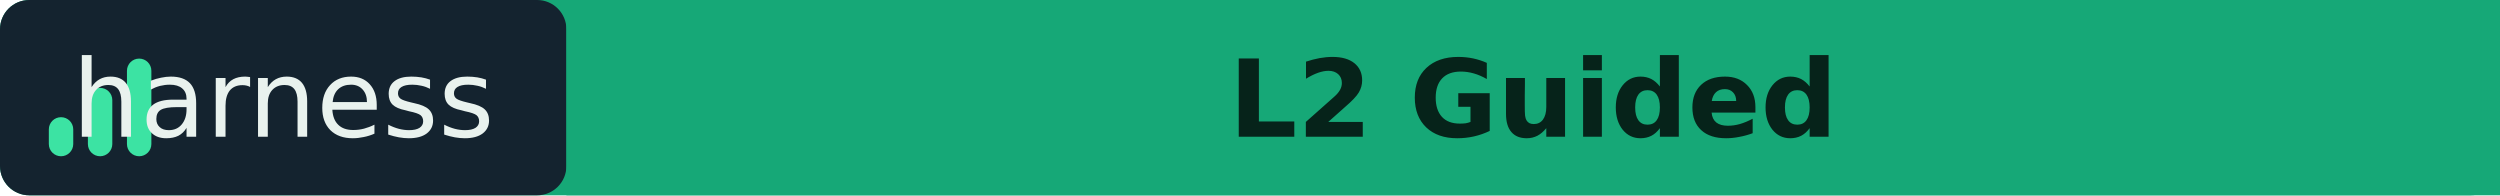
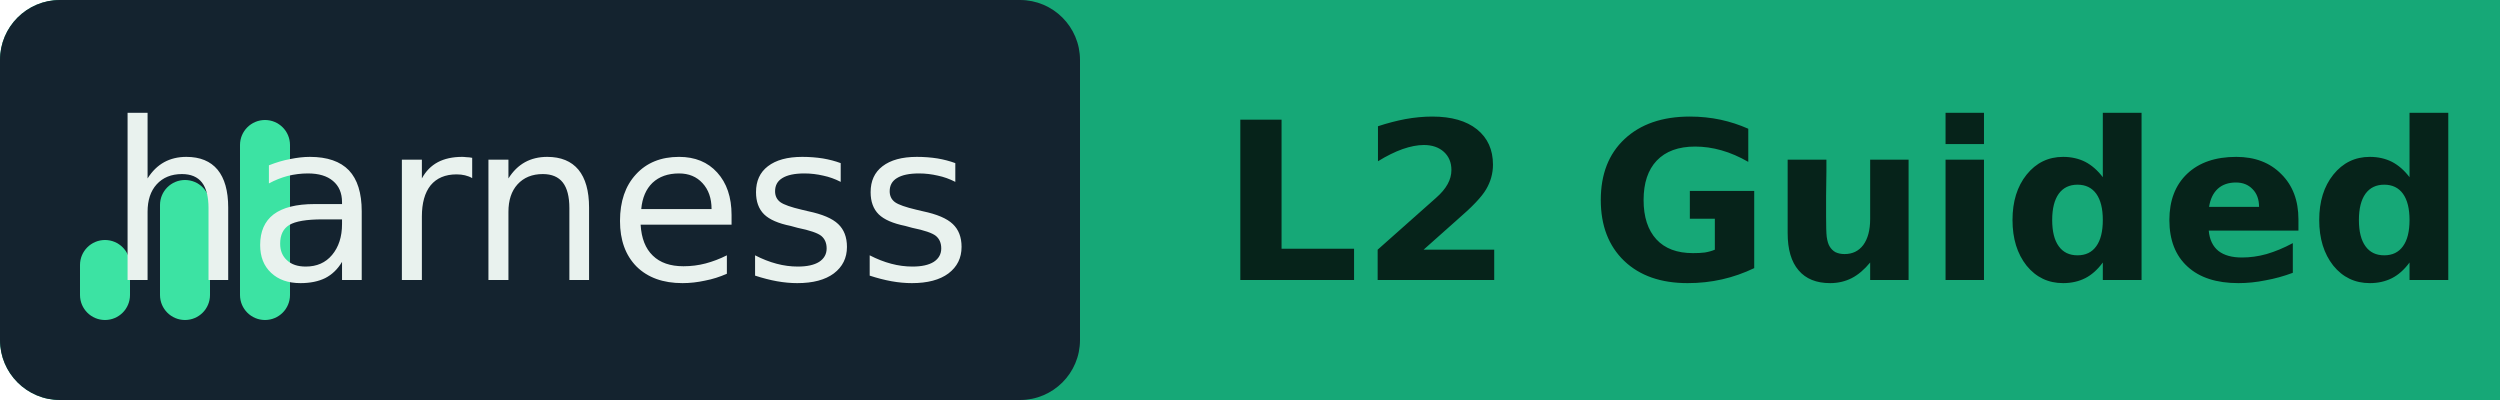
- <svg xmlns="http://www.w3.org/2000/svg" width="256" height="20" viewBox="0 0 256 20" fill="none" role="img" aria-label="Harness Score L2 Guided">
-   <defs>
-     <linearGradient id="hs-fill" x1="0" y1="0" x2="0" y2="1">
-       <stop offset="0" stop-color="#3ce3a3" />
-       <stop offset="1" stop-color="#16a877" />
-     </linearGradient>
-   </defs>
-   <rect width="256" height="20" rx="3" fill="#16a877" />
-   <rect width="58" height="20" rx="3" fill="#14232f" />
-   <rect x="58" width="198" height="20" fill="#16a877" />
+ <svg xmlns="http://www.w3.org/2000/svg" width="125" height="20" viewBox="0 0 125 20" fill="none" role="img" aria-label="Harness Score L2 Guided">
+   <rect width="125" height="20" rx="3" fill="#16a877" />
+   <rect width="54" height="20" rx="3" fill="#14232f" />
+   <rect x="54" width="71" height="20" fill="#16a877" />
  <g fill="#3ce3a3">
-     <rect x="5" y="12" width="2.5" height="4" rx="1.25" />
-     <rect x="9" y="9" width="2.5" height="7" rx="1.25" />
-     <rect x="13" y="6" width="2.5" height="10" rx="1.25" />
+     <rect x="4" y="12" width="2.5" height="4" rx="1.25" />
+     <rect x="8" y="9" width="2.5" height="7" rx="1.25" />
+     <rect x="12" y="6" width="2.5" height="10" rx="1.25" />
  </g>
-   <text x="29" y="14" font-family="Verdana,Geneva,DejaVu Sans,sans-serif" font-size="11" font-weight="400" fill="#e9f2ee" text-anchor="middle">harness</text>
-   <text x="157" y="14" font-family="Verdana,Geneva,DejaVu Sans,sans-serif" font-size="11" font-weight="700" fill="#06231a" text-anchor="middle">L2 Guided</text>
+   <text x="27" y="14" font-family="Verdana,Geneva,DejaVu Sans,sans-serif" font-size="11" font-weight="400" fill="#e9f2ee" text-anchor="middle">harness</text>
+   <text x="61" y="14" font-family="Verdana,Geneva,DejaVu Sans,sans-serif" font-size="11" font-weight="700" fill="#06231a">L2 Guided</text>
</svg>
